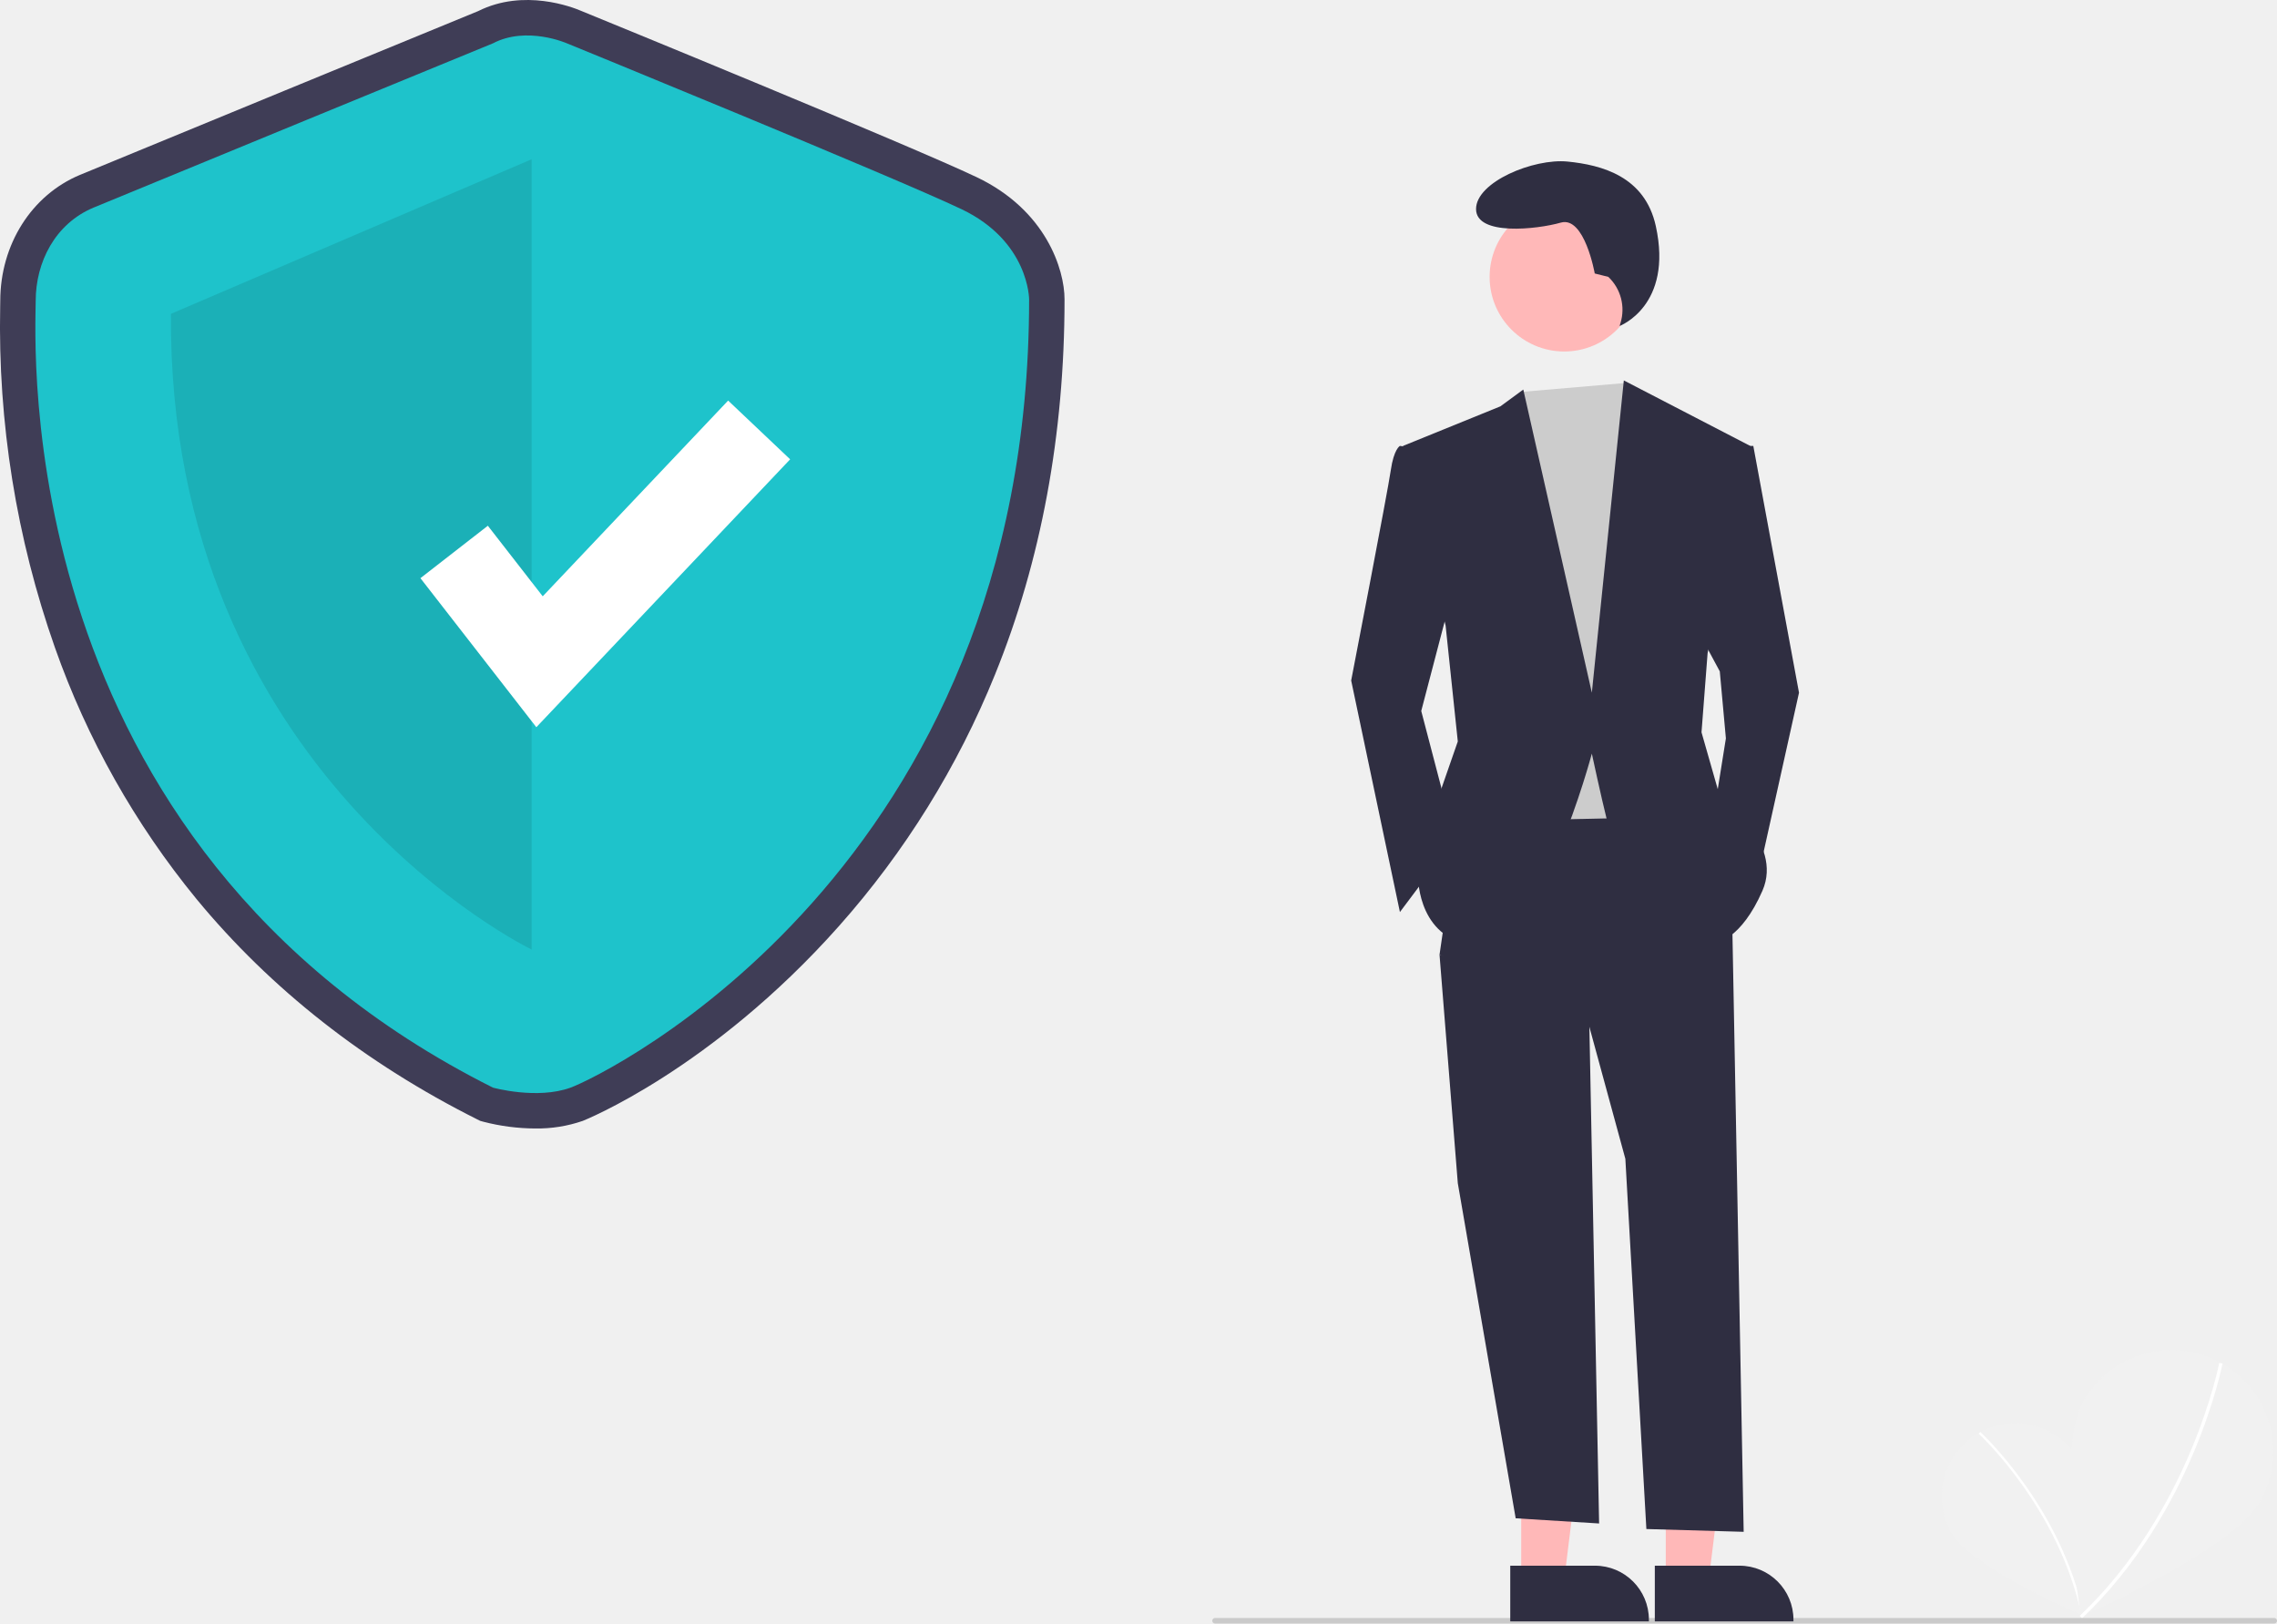
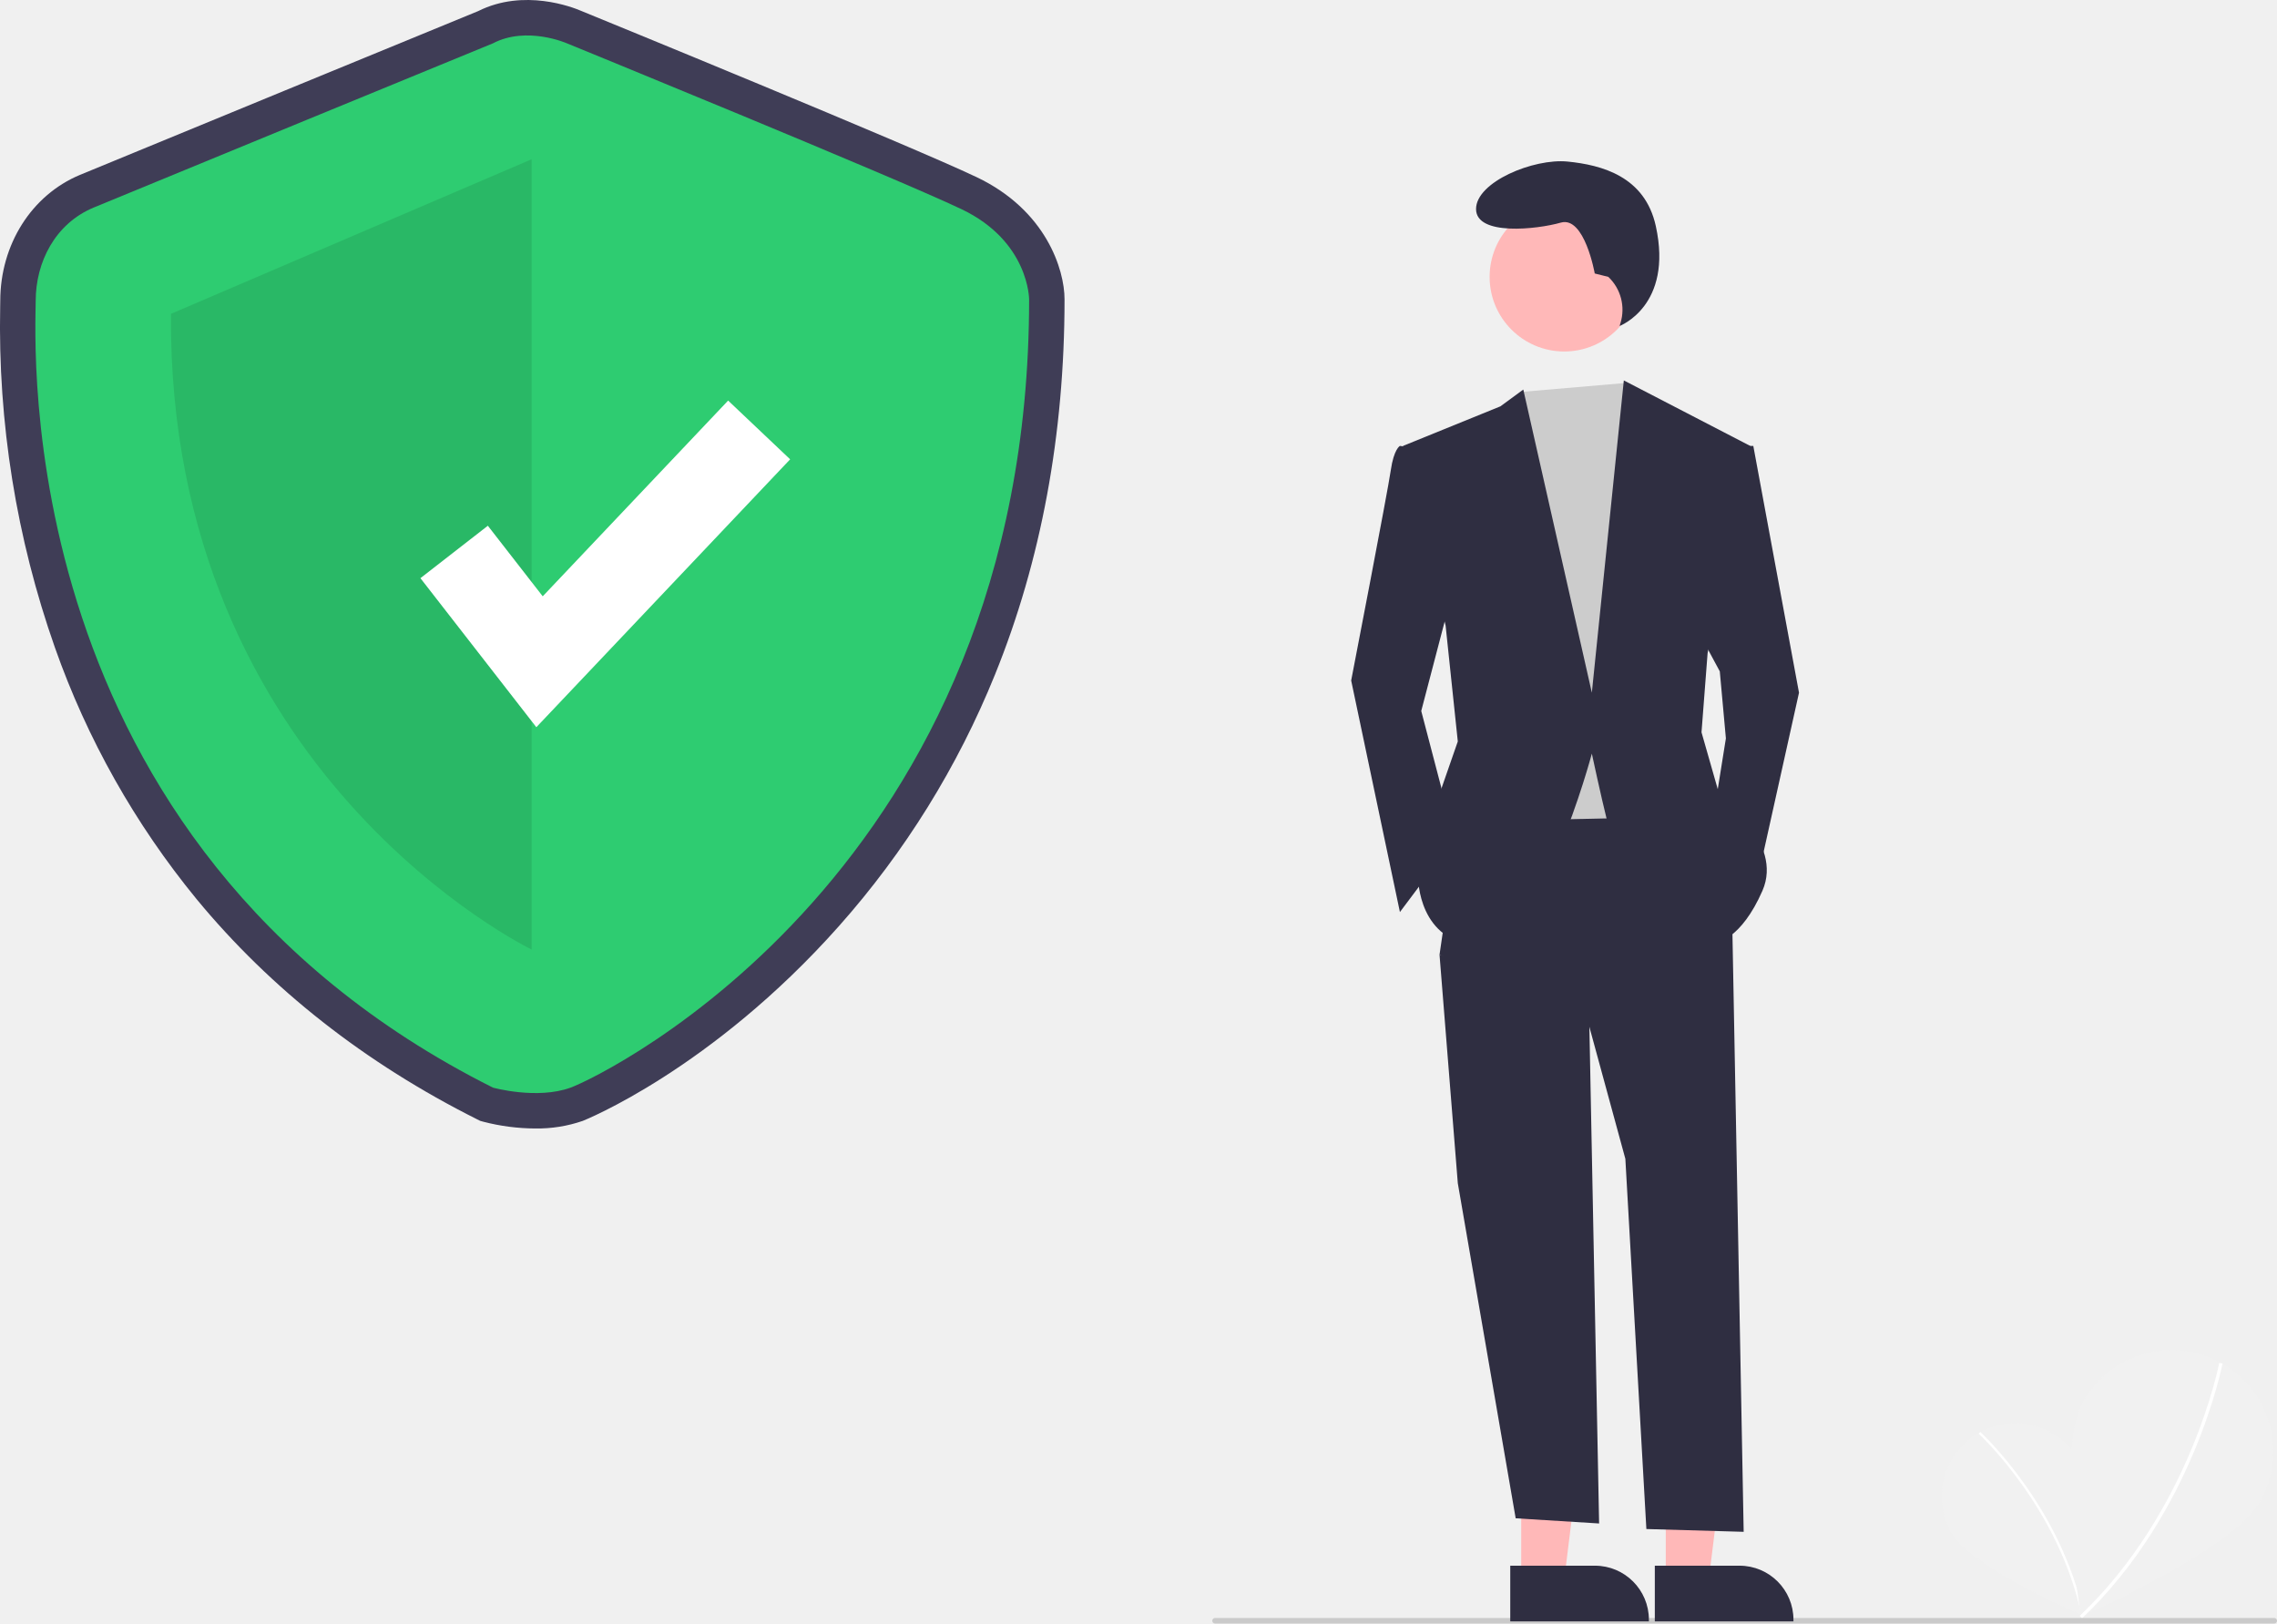
<svg xmlns="http://www.w3.org/2000/svg" data-name="Layer 1" width="819.07" height="584" viewBox="0 0 819.07 584">
  <path d="M938.366,683.359c7.184,12.698,1.092,55.585,1.092,55.585s-39.891-16.886-47.073-29.578a26.413,26.413,0,0,1,45.981-26.007Z" transform="translate(-190.4648 -158)" fill="#f1f1f1" />
  <path d="M940.037,738.889l-.847.179c-8.162-38.778-36.666-65.075-36.952-65.336l.583-.641C903.109,673.354,931.815,699.83,940.037,738.889Z" transform="translate(-190.4648 -158)" fill="#fff" />
  <path d="M1003.638,697.818c-9.748,17.683-64.706,41.638-64.706,41.638s-9.061-59.263.682-76.941a36.556,36.556,0,1,1,64.025,35.302Z" transform="translate(-190.4648 -158)" fill="#f1f1f1" />
  <path d="M939.416,740.098l-.826-.869c39.769-37.769,50.064-90.445,50.164-90.973l1.178.222C989.833,649.009,979.475,702.055,939.416,740.098Z" transform="translate(-190.4648 -158)" fill="#fff" />
  <path d="M383.03,563.919a75.19,75.19,0,0,1-18.64-2.411l-1.2-.332-1.113-.558c-40.242-20.177-74.192-46.827-100.907-79.211a299.865,299.865,0,0,1-50.949-90.47,348.21,348.21,0,0,1-19.691-122.665c.017-.876.031-1.553.031-2.019,0-20.289,11.262-38.091,28.691-45.354,13.339-5.558,134.455-55.305,143.206-58.9,16.48-8.258,34.062-1.365,36.876-.16,6.311,2.58,118.275,48.375,142.471,59.896,24.936,11.874,31.589,33.206,31.589,43.938,0,48.588-8.415,93.998-25.011,134.967a312.517,312.517,0,0,1-56.162,90.511c-45.847,51.594-91.706,69.884-92.148,70.045A50.11,50.11,0,0,1,383.03,563.919Zm-10.785-26.714c3.976.891,13.129,2.228,19.096.052,7.579-2.764,45.962-22.668,81.83-63.032,49.557-55.769,74.702-125.875,74.739-208.372-.089-1.671-1.275-13.592-17.062-21.109C507.123,233.447,390.746,185.86,389.573,185.381l-.322-.136c-2.439-1.022-10.201-3.175-15.551-.371l-1.071.499c-1.297.533-129.863,53.338-143.575,59.051-9.592,3.997-13.009,13.897-13.009,21.83,0,.58-.015,1.423-.036,2.513C214.914,325.214,227.976,464.113,372.246,537.205Z" transform="translate(-190.4648 -158)" fill="#3f3d56" />
-   <path d="M367.789,173.586S238.054,226.87,224.154,232.662s-20.85,19.692-20.85,33.592S192.879,461.532,367.789,549.228c0,0,15.875,4.392,27.919,0s164.945-78.526,164.945-283.553c0,0,0-20.85-24.325-32.434s-141.934-59.655-141.934-59.655S379.951,167.215,367.789,173.586Z" transform="translate(-190.4648 -158)" fill="#1ec3cb" />
+   <path d="M367.789,173.586S238.054,226.87,224.154,232.662s-20.85,19.692-20.85,33.592S192.879,461.532,367.789,549.228c0,0,15.875,4.392,27.919,0s164.945-78.526,164.945-283.553c0,0,0-20.85-24.325-32.434s-141.934-59.655-141.934-59.655S379.951,167.215,367.789,173.586Z" transform="translate(-190.4648 -158)" fill="#2ecc71" />
  <path d="M381.689,215.286V499.537S250.796,436.53,251.954,270.887Z" transform="translate(-190.4648 -158)" opacity="0.1" />
  <polygon points="192.931 261.581 151.235 207.969 175.483 189.11 195.226 214.494 261.921 144.088 284.224 165.219 192.931 261.581" fill="#fff" />
  <path d="M1008.535,742h-381a1,1,0,0,1,0-2h381a1,1,0,0,1,0,2Z" transform="translate(-190.4648 -158)" fill="#cacaca" />
  <polygon points="547.206 568.237 562.671 568.236 570.029 508.583 547.203 508.584 547.206 568.237" fill="#ffb8b8" />
  <path d="M733.725,721.188l30.458-.001h.001a19.411,19.411,0,0,1,19.41,19.41v.631l-49.868.002Z" transform="translate(-190.4648 -158)" fill="#2f2e41" />
  <polygon points="599.206 568.237 614.671 568.236 622.029 508.583 599.203 508.584 599.206 568.237" fill="#ffb8b8" />
  <path d="M785.725,721.188l30.458-.001h.001a19.411,19.411,0,0,1,19.41,19.41v.631l-49.868.002Z" transform="translate(-190.4648 -158)" fill="#2f2e41" />
  <polygon points="571.514 358.75 575.224 548 545.213 546.139 524.393 425.597 517.817 343.408 571.514 358.75" fill="#2f2e41" />
  <path d="M813.483,484.971,817.689,709l-35-1-7.56-133.17-13.15-48.217-53.696-25.204,8.767-60.271,78.9-1.096Z" transform="translate(-190.4648 -158)" fill="#2f2e41" />
  <circle cx="562.676" cy="99.594" r="26.838" fill="#ffb8b8" />
  <polygon points="584.936 137.738 589.047 143.966 600.006 174.649 591.239 294.095 539.734 295.192 533.16 158.211 546.933 140.995 584.936 137.738" fill="#ccc" />
  <path d="M702.803,319.499l-8.767-1.096s-2.192,1.096-3.288,8.767-14.246,75.613-14.246,75.613l17.533,83.284,19.725-26.3-12.054-46.025,12.054-46.025Z" transform="translate(-190.4648 -158)" fill="#2f2e41" />
  <polygon points="624.114 160.404 630.689 160.404 647.127 249.166 631.785 318.204 616.443 293 620.826 265.604 618.635 241.496 610.964 227.249 624.114 160.404" fill="#2f2e41" />
  <path d="M768.999,257.594l-4.88-1.22s-3.66-20.739-12.199-18.299-30.498,4.88-30.498-4.88,20.739-18.299,32.938-17.079,27.779,5.267,31.718,23.178c6.314,28.713-13.026,35.965-13.026,35.965l.322-1.045a16.282,16.282,0,0,0-4.374-16.621Z" transform="translate(-190.4648 -158)" fill="#2f2e41" />
  <path d="M695.132,318.403l35.067-14.246,8.219-6.027,24.656,109.036,11.506-112.324,45.477,23.561L804.716,392.92l-2.192,28.492,6.575,23.013s23.013,16.438,15.342,33.971-16.438,18.629-16.438,18.629-37.259-35.067-39.45-43.834-5.479-24.108-5.479-24.108-18.629,70.134-40.546,69.038-21.917-24.108-21.917-24.108l5.479-24.108,8.767-25.204-4.383-41.642Z" transform="translate(-190.4648 -158)" fill="#2f2e41" />
</svg>
